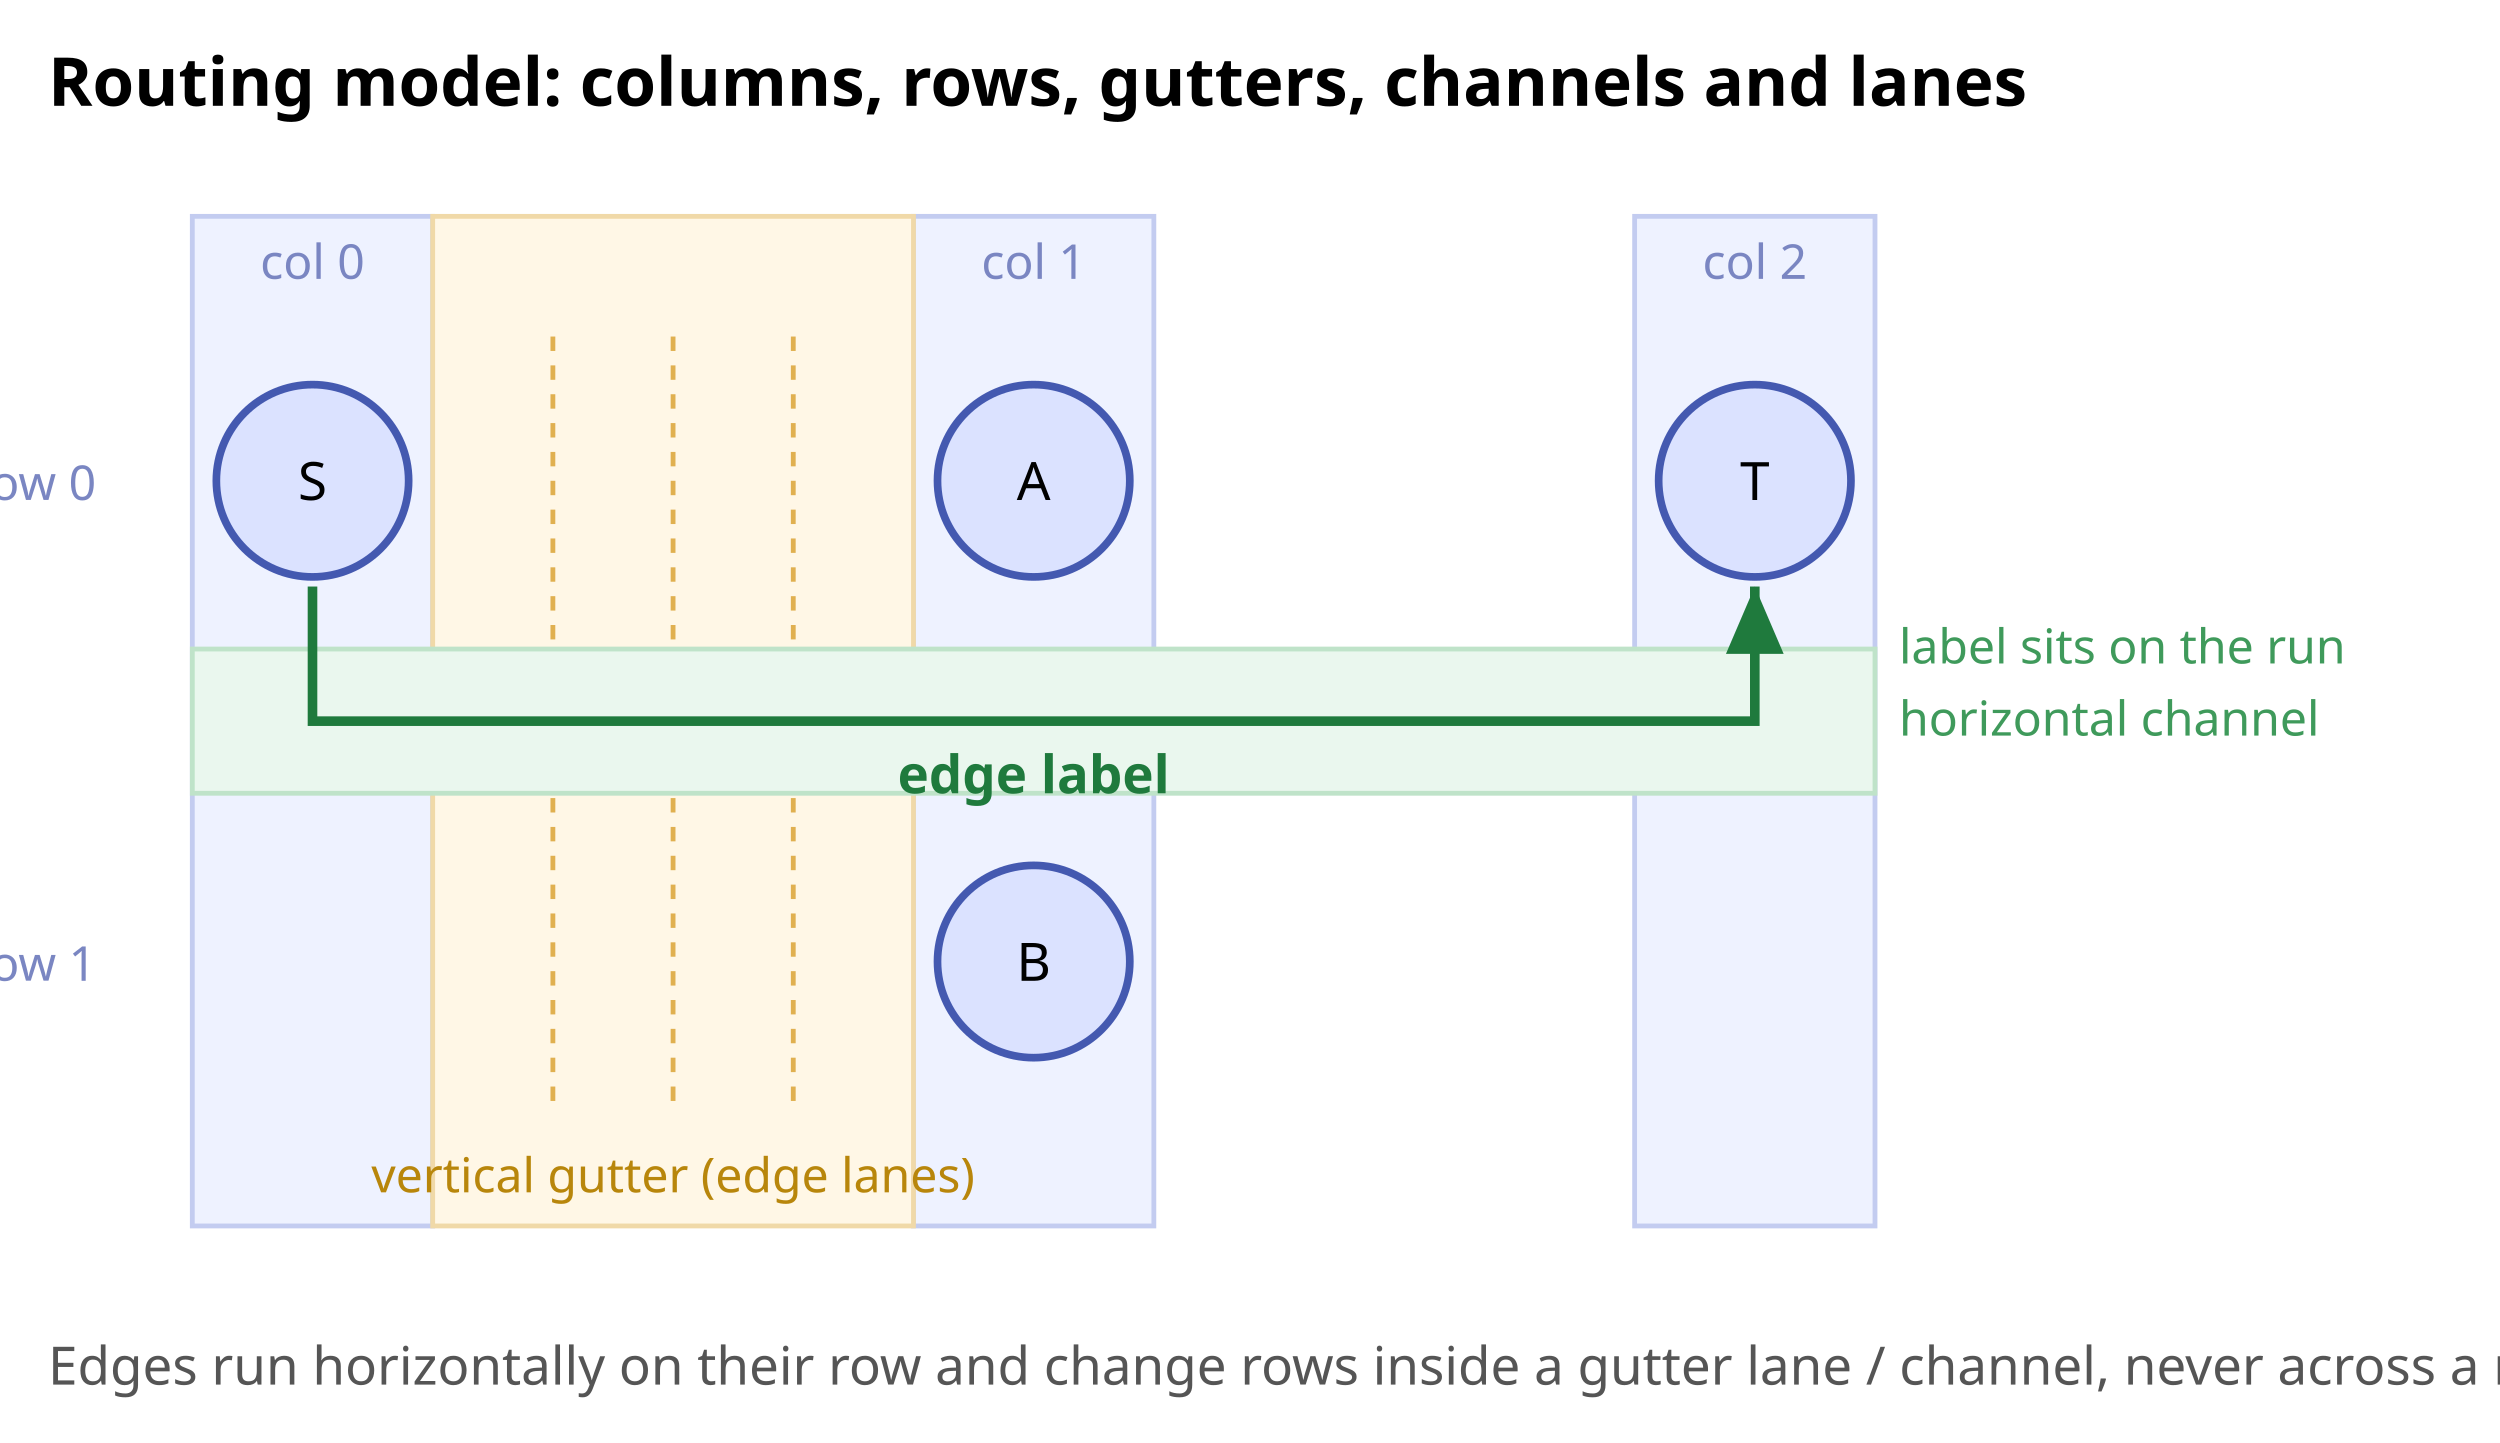
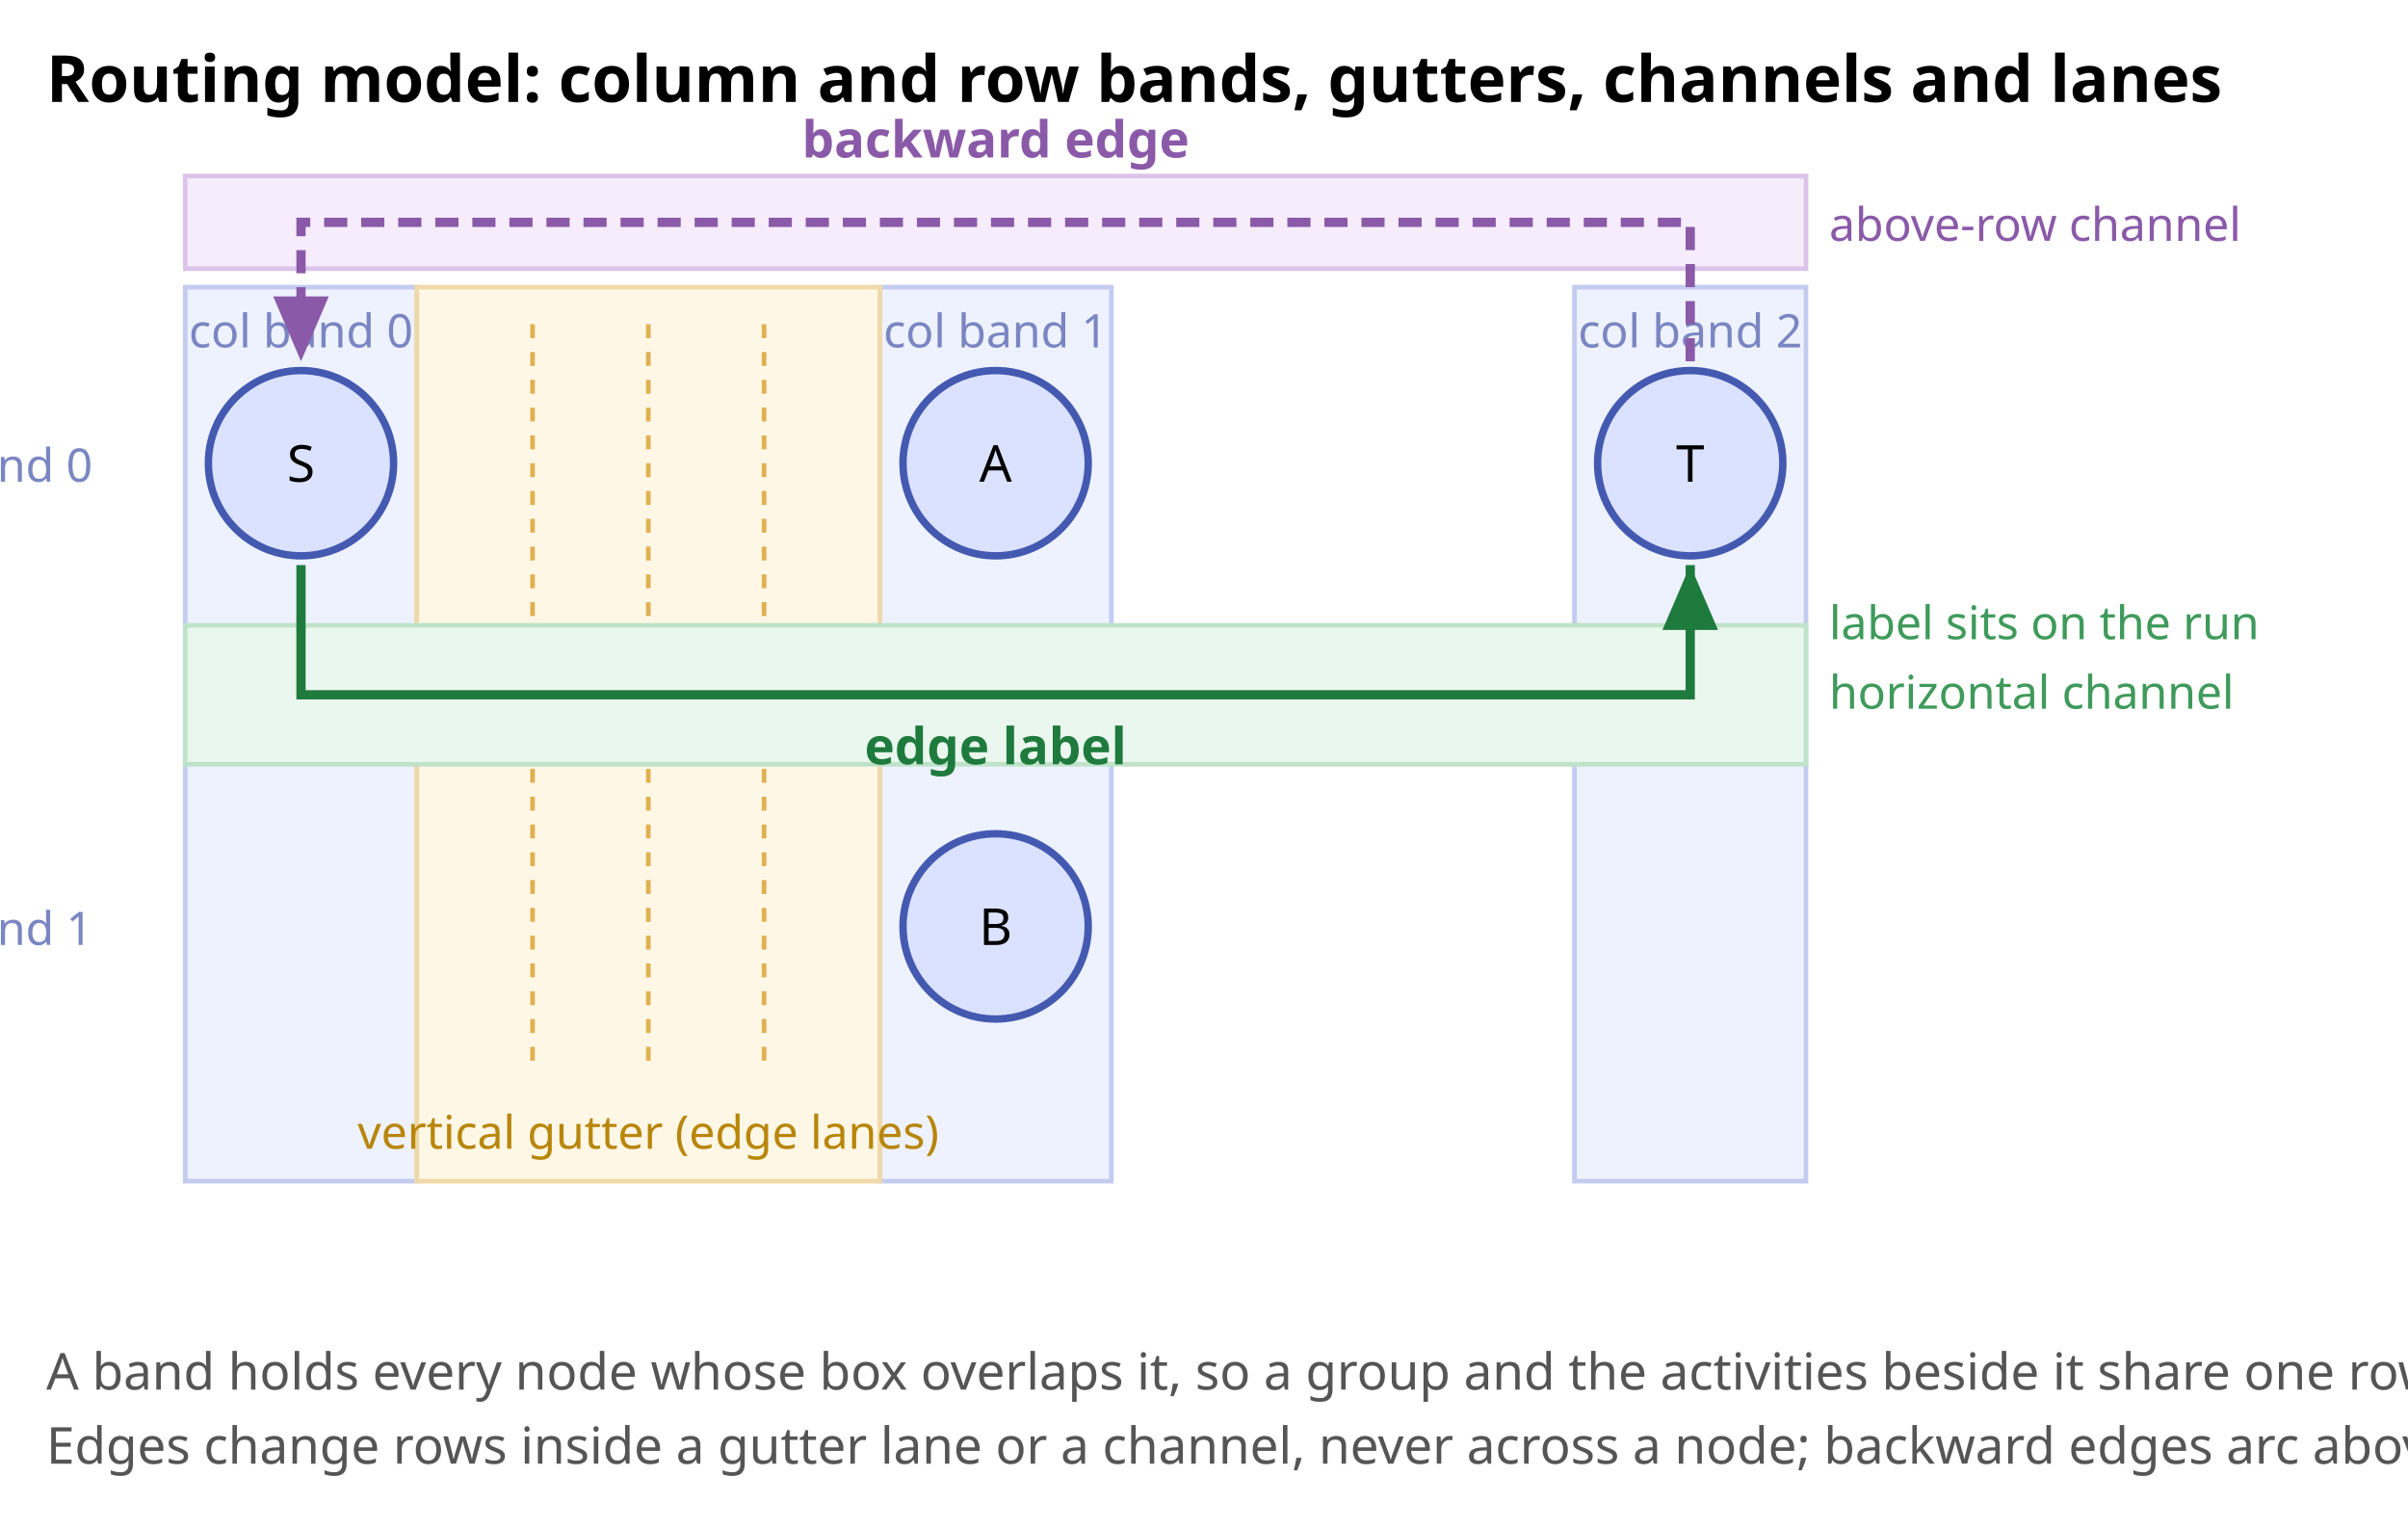
- <svg xmlns="http://www.w3.org/2000/svg" width="520" height="300" viewBox="0 0 520 300" font-family="sans-serif">
-   <text x="10" y="22" font-size="14" font-weight="bold">Routing model: columns, rows, gutters, channels and lanes</text>
-   <rect x="40" y="45" width="50" height="210" fill="#eef2ff" stroke="#c3ccf0" />
-   <rect x="190" y="45" width="50" height="210" fill="#eef2ff" stroke="#c3ccf0" />
-   <rect x="340" y="45" width="50" height="210" fill="#eef2ff" stroke="#c3ccf0" />
-   <text x="65" y="58" font-size="10" text-anchor="middle" fill="#7a86c2">col 0</text>
-   <text x="215" y="58" font-size="10" text-anchor="middle" fill="#7a86c2">col 1</text>
-   <text x="365" y="58" font-size="10" text-anchor="middle" fill="#7a86c2">col 2</text>
-   <rect x="90" y="45" width="100" height="210" fill="#fff7e6" stroke="#f0d9a8" />
+ <svg xmlns="http://www.w3.org/2000/svg" width="520" height="330" viewBox="0 0 520 330" font-family="sans-serif">
+   <text x="10" y="22" font-size="14" font-weight="bold">Routing model: column and row bands, gutters, channels and lanes</text>
+   <rect x="40" y="62" width="50" height="193" fill="#eef2ff" stroke="#c3ccf0" />
+   <rect x="190" y="62" width="50" height="193" fill="#eef2ff" stroke="#c3ccf0" />
+   <rect x="340" y="62" width="50" height="193" fill="#eef2ff" stroke="#c3ccf0" />
+   <text x="65" y="75" font-size="10" text-anchor="middle" fill="#7a86c2">col band 0</text>
+   <text x="215" y="75" font-size="10" text-anchor="middle" fill="#7a86c2">col band 1</text>
+   <text x="365" y="75" font-size="10" text-anchor="middle" fill="#7a86c2">col band 2</text>
+   <rect x="90" y="62" width="100" height="193" fill="#fff7e6" stroke="#f0d9a8" />
  <text x="140" y="248" font-size="10" text-anchor="middle" fill="#b8860b">vertical gutter (edge lanes)</text>
  <line x1="115" y1="70" x2="115" y2="230" stroke="#e0b050" stroke-width="1" stroke-dasharray="3 3" />
  <line x1="140" y1="70" x2="140" y2="230" stroke="#e0b050" stroke-width="1" stroke-dasharray="3 3" />
  <line x1="165" y1="70" x2="165" y2="230" stroke="#e0b050" stroke-width="1" stroke-dasharray="3 3" />
+   <rect x="40" y="38" width="350" height="20" fill="#f6ecfb" stroke="#dcc3ea" />
+   <text x="395" y="52" font-size="10" fill="#8a5aa8">above-row channel</text>
  <rect x="40" y="135" width="350" height="30" fill="#eaf7ee" stroke="#bfe3c9" />
  <text x="395" y="153" font-size="10" fill="#3f9a5b">horizontal channel</text>
  <circle cx="65" cy="100" r="20" fill="#dbe2ff" stroke="#4459b0" stroke-width="1.6" />
  <text x="65" y="104" font-size="11" text-anchor="middle">S</text>
  <circle cx="215" cy="100" r="20" fill="#dbe2ff" stroke="#4459b0" stroke-width="1.6" />
  <text x="215" y="104" font-size="11" text-anchor="middle">A</text>
  <circle cx="365" cy="100" r="20" fill="#dbe2ff" stroke="#4459b0" stroke-width="1.6" />
  <text x="365" y="104" font-size="11" text-anchor="middle">T</text>
  <circle cx="215" cy="200" r="20" fill="#dbe2ff" stroke="#4459b0" stroke-width="1.6" />
  <text x="215" y="204" font-size="11" text-anchor="middle">B</text>
-   <text x="20" y="104" font-size="10" text-anchor="end" fill="#7a86c2">row 0</text>
-   <text x="20" y="204" font-size="10" text-anchor="end" fill="#7a86c2">row 1</text>
+   <text x="20" y="104" font-size="10" text-anchor="end" fill="#7a86c2">row band 0</text>
+   <text x="20" y="204" font-size="10" text-anchor="end" fill="#7a86c2">row band 1</text>
  <defs>
    <marker id="arrG" markerWidth="9" markerHeight="9" refX="7" refY="3" orient="auto" markerUnits="strokeWidth">
      <path d="M0,0 L7,3 L0,6 z" fill="#1f7a3d" />
+     </marker>
+     <marker id="arrB" markerWidth="9" markerHeight="9" refX="7" refY="3" orient="auto" markerUnits="strokeWidth">
+       <path d="M0,0 L7,3 L0,6 z" fill="#8a5aa8" />
    </marker>
  </defs>
  <polyline points="65,122 65,150 365,150 365,122" fill="none" stroke="#1f7a3d" stroke-width="2" marker-end="url(#arrG)" />
  <text x="215" y="165" font-size="11" text-anchor="middle" fill="#1f7a3d" font-weight="bold">edge label</text>
  <text x="395" y="138" font-size="10" fill="#3f9a5b">label sits on the run</text>
-   <text x="10" y="288" font-size="11" fill="#555">Edges run horizontally on their row and change rows inside a gutter lane / channel, never across a node; labels go on the clear run.</text>
+   <polyline points="365,78 365,48 65,48 65,78" fill="none" stroke="#8a5aa8" stroke-width="2" stroke-dasharray="5 3" marker-end="url(#arrB)" />
+   <text x="215" y="34" font-size="11" text-anchor="middle" fill="#8a5aa8" font-weight="bold">backward edge</text>
+   <text x="10" y="300" font-size="11" fill="#555">A band holds every node whose box overlaps it, so a group and the activities beside it share one row.</text>
+   <text x="10" y="316" font-size="11" fill="#555">Edges change rows inside a gutter lane or a channel, never across a node; backward edges arc above the row.</text>
</svg>
